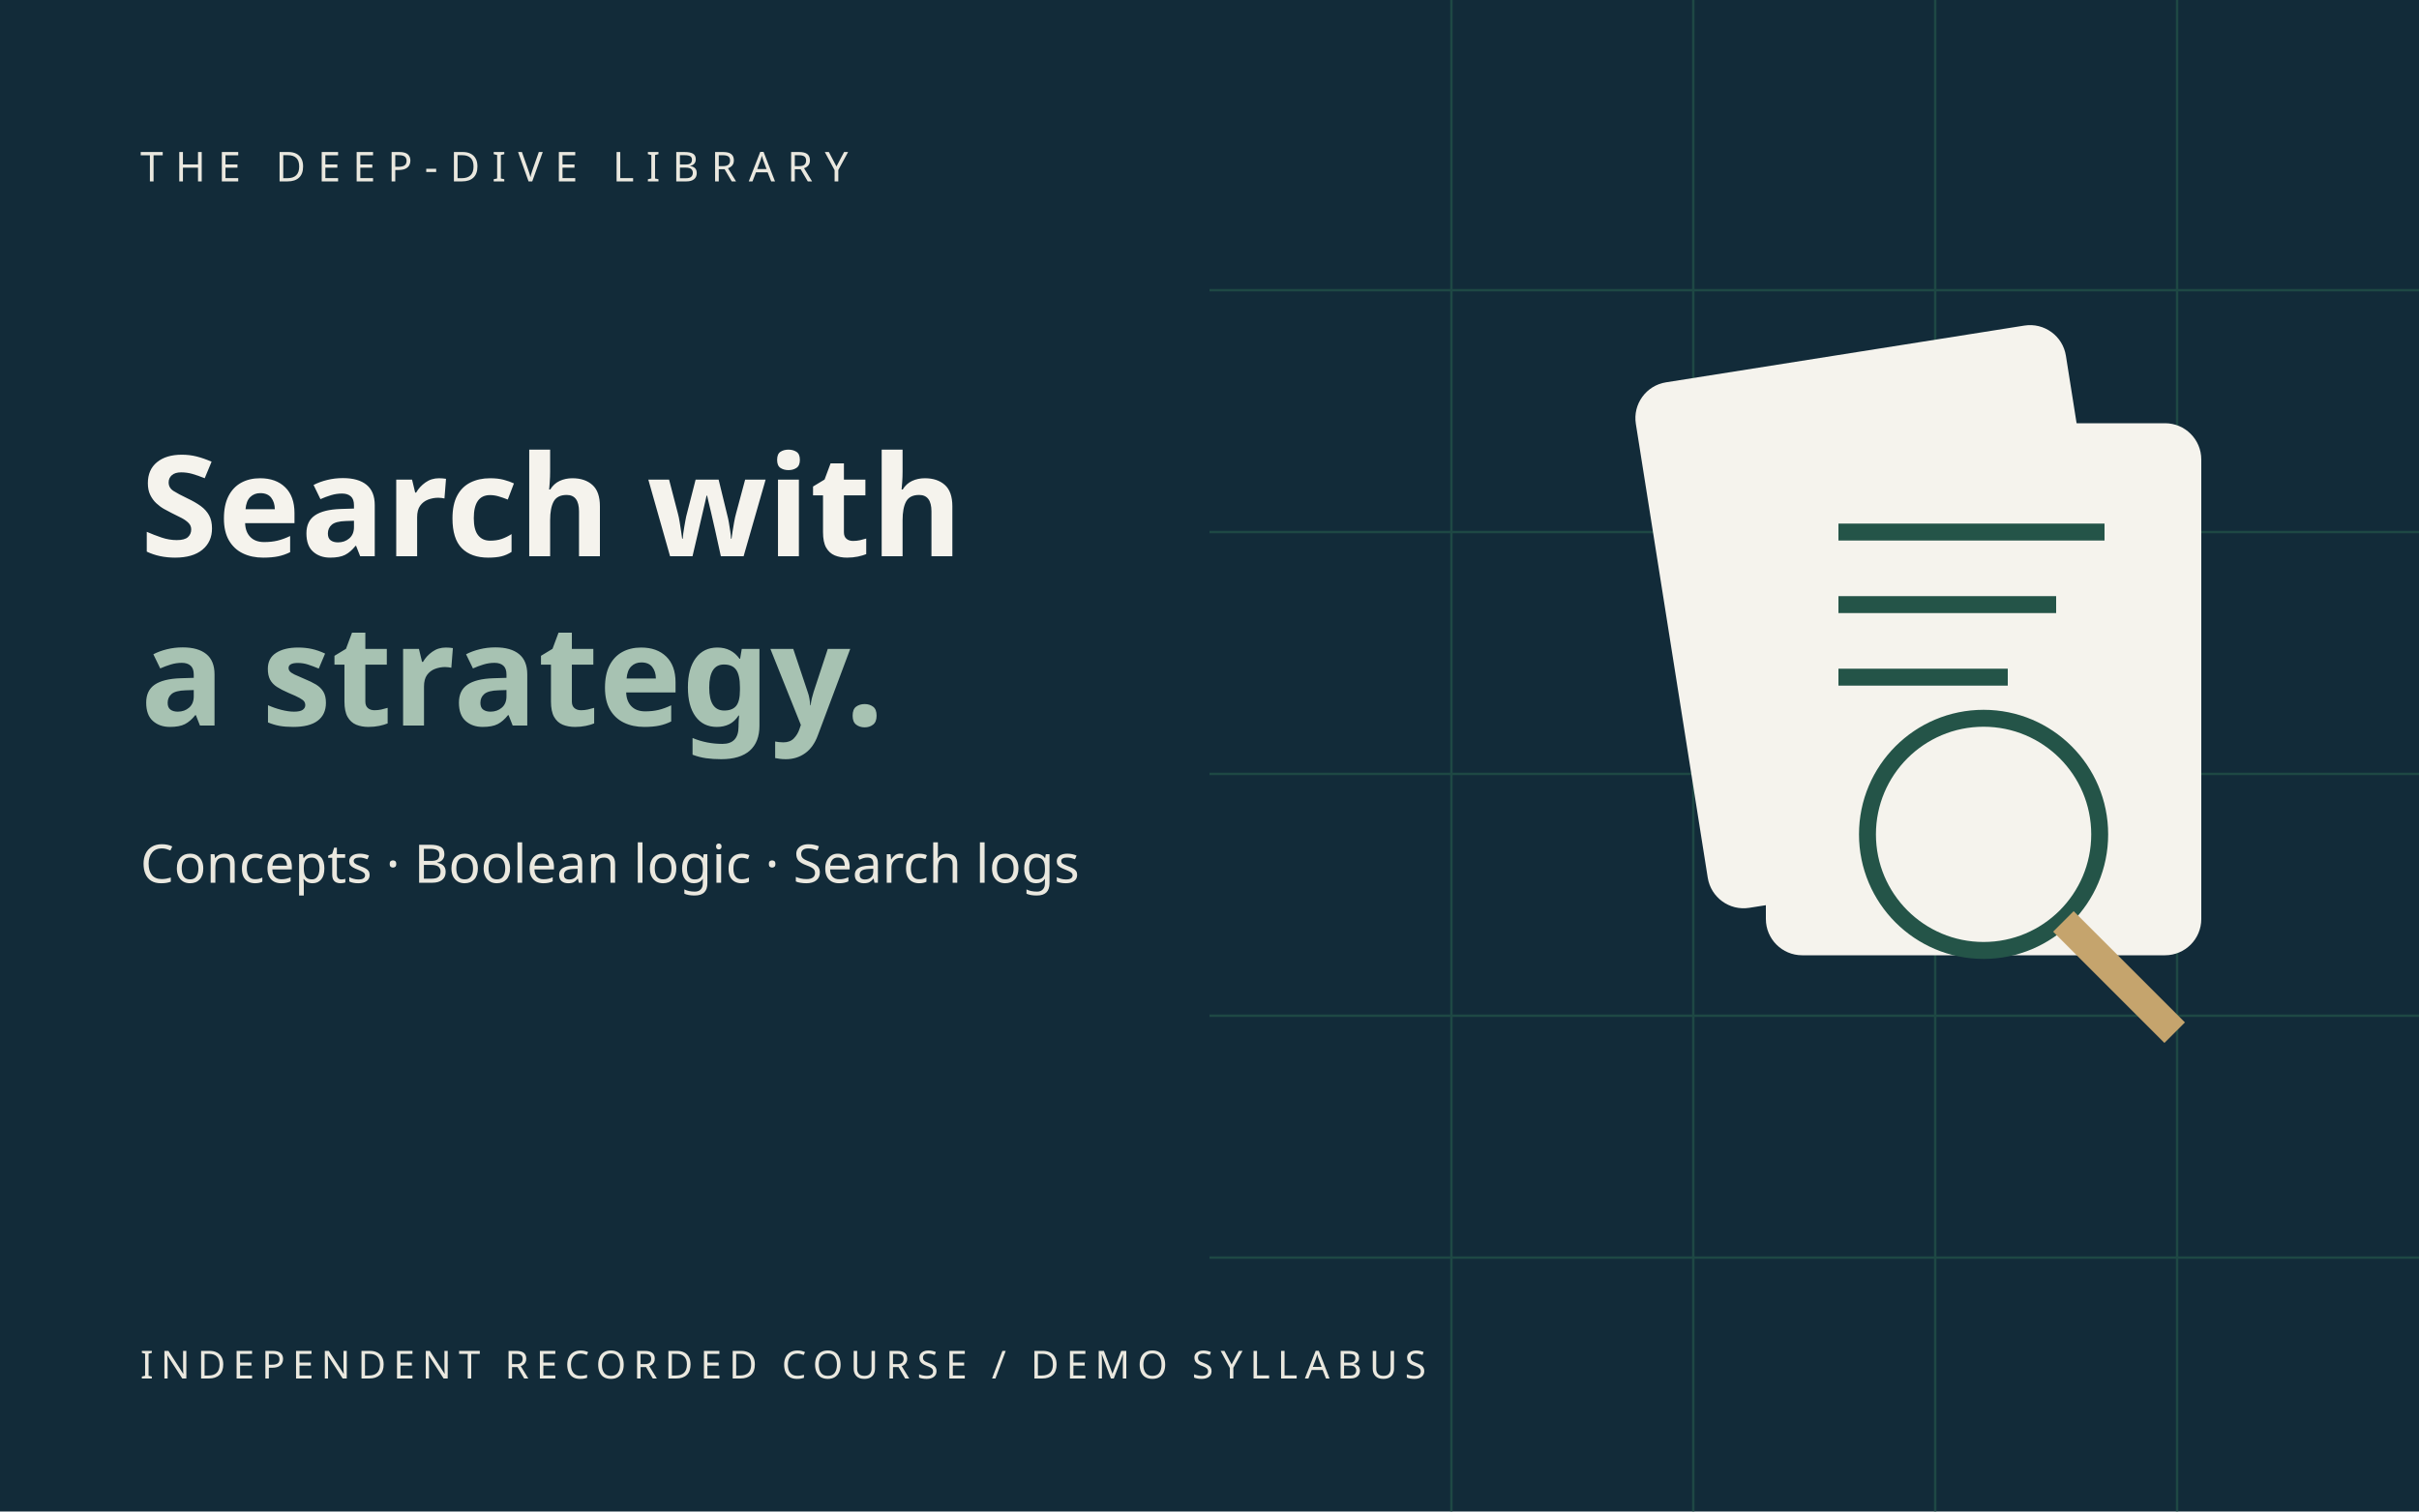
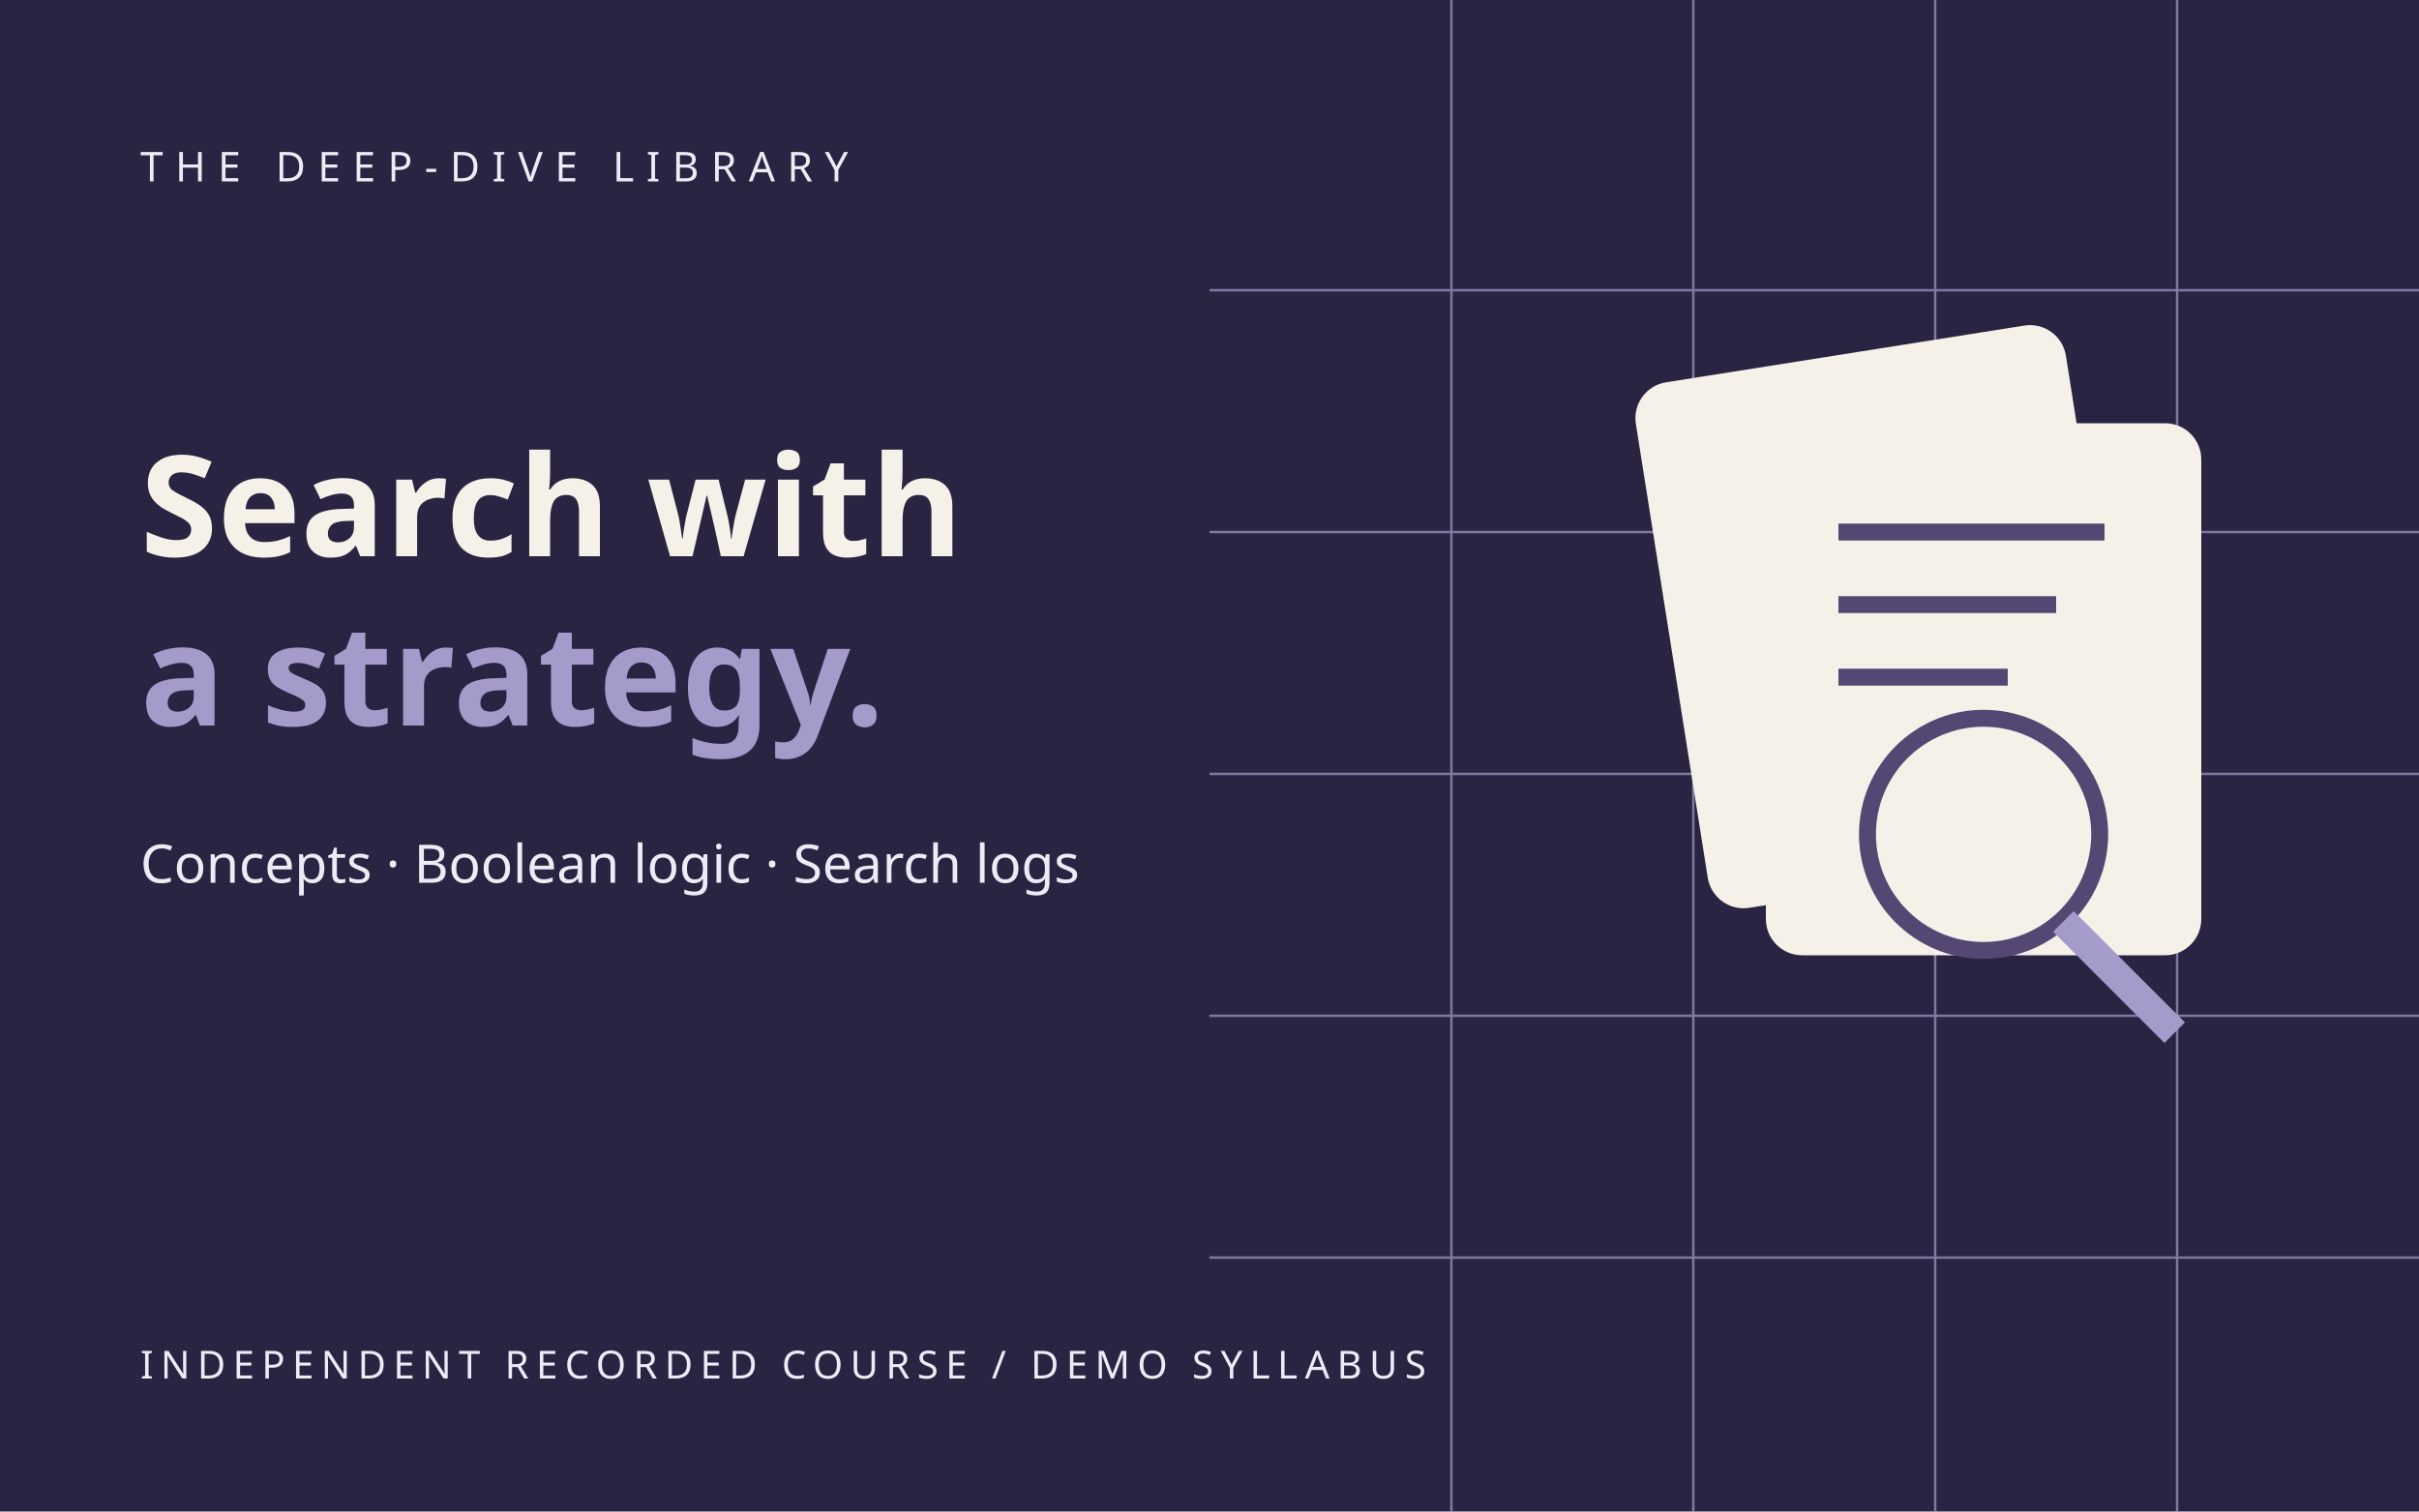
<svg xmlns="http://www.w3.org/2000/svg" width="1000" height="625" viewBox="0 0 1000 625">
-   <rect width="1000" height="625" fill="#122B39" />
-   <g stroke="#245448" opacity=".7">
+   <rect width="1000" height="625" fill="#292442" />
+   <g stroke="#A49BCB" opacity=".7">
    <path d="M600 0V625M700 0V625M800 0V625M900 0V625M500 120H1000M500 220H1000M500 320H1000M500 420H1000M500 520H1000" />
  </g>
-   <text x="58" y="75" fill="#EAE8DF" font-family="sans-serif" font-size="17" letter-spacing="5">THE DEEP-DIVE LIBRARY</text>
-   <text x="58" y="230" fill="#F5F3ED" font-family="sans-serif" font-size="58" font-weight="700">Search with</text>
-   <text x="58" y="300" fill="#A7C2B2" font-family="sans-serif" font-size="58" font-weight="700">a strategy.</text>
-   <text x="58" y="365" fill="#EAE8DF" font-family="sans-serif" font-size="22">Concepts · Boolean logic · Search logs</text>
-   <g fill="#F5F3ED">
+   <text x="58" y="75" fill="#EEEAF6" font-family="sans-serif" font-size="17" letter-spacing="5">THE DEEP-DIVE LIBRARY</text>
+   <text x="58" y="230" fill="#F5F1E8" font-family="sans-serif" font-size="58" font-weight="700">Search with</text>
+   <text x="58" y="300" fill="#A49BCB" font-family="sans-serif" font-size="58" font-weight="700">a strategy.</text>
+   <text x="58" y="365" fill="#EEEAF6" font-family="sans-serif" font-size="22">Concepts · Boolean logic · Search logs</text>
+   <g fill="#F5F1E8">
    <rect x="690" y="145" width="180" height="220" rx="15" transform="rotate(-9 780 255)" />
    <rect x="730" y="175" width="180" height="220" rx="15" />
  </g>
-   <g fill="none" stroke="#245448" stroke-width="7">
+   <g fill="none" stroke="#544773" stroke-width="7">
    <path d="M760 220h110m-110 30h90m-90 30h70" />
    <circle cx="820" cy="345" r="48" />
-     <path d="m853 381 46 46" stroke="#C5A46D" stroke-width="12" />
+     <path d="m853 381 46 46" stroke="#A49BCB" stroke-width="12" />
  </g>
-   <text x="58" y="570" fill="#EAE8DF" font-family="sans-serif" font-size="16" letter-spacing="3">INDEPENDENT RECORDED COURSE / DEMO SYLLABUS</text>
+   <text x="58" y="570" fill="#EEEAF6" font-family="sans-serif" font-size="16" letter-spacing="3">INDEPENDENT RECORDED COURSE / DEMO SYLLABUS</text>
</svg>
